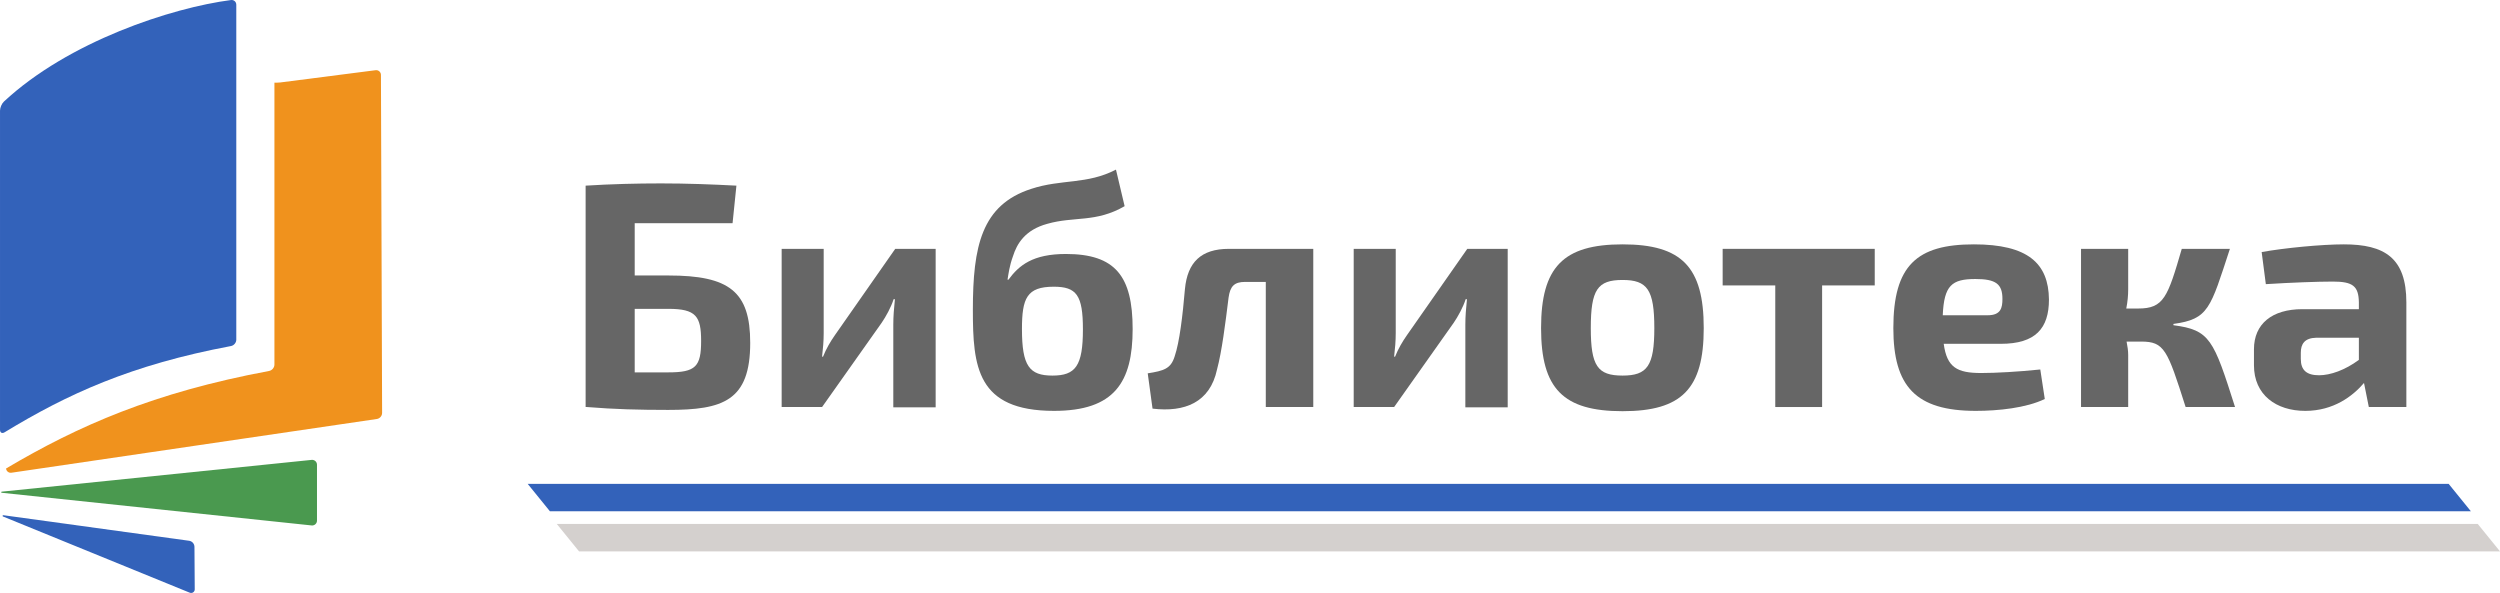
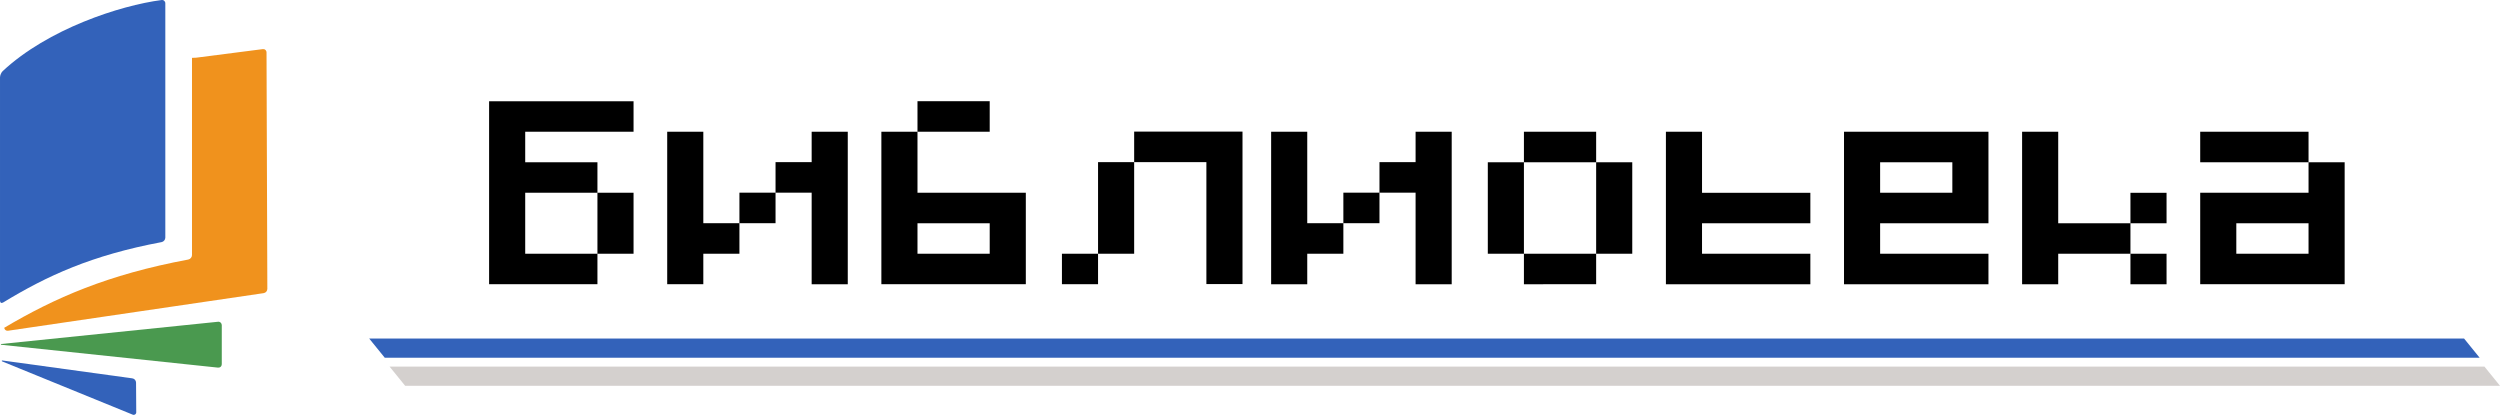
- <svg xmlns="http://www.w3.org/2000/svg" height="157.714" viewBox="0 -0.001 465.451 110.4" width="664.93" version="1.1" id="svg22">
-   <defs id="defs26" />
-   <g stroke-linecap="round" id="g16" style="display:inline">
-     <path d="M 0.724,18.914 C 12.752,7.712 31.94,1.446 43,0.007 c 0.548,-0.071 0.993,0.33 0.993,0.882 v 62.353 c 0,0.552 -0.44,1.08 -0.984,1.182 -18.643,3.5 -30.502,8.97 -42.155,16.06 -0.472,0.287 -0.853,0.074 -0.853,-0.478 V 20.603 c 0,-0.552 0.32,-1.313 0.724,-1.69 z" fill="#3362ba" id="path6" />
-     <path d="m 51.092,15.394 v 52.487 c 0,0.552 -0.44,1.08 -0.982,1.181 -21.49,4.013 -35.533,10.2 -48.98,18.159 a 0.868,0.868 0 0 0 0.966,0.796 l 68.059,-10.01 c 0.567,-0.083 0.987,-0.57 0.986,-1.144 L 70.924,13.943 A 0.882,0.882 0 0 0 69.928,13.07 l -17.74,2.281 c -0.364,0.033 -0.73,0.047 -1.096,0.043 z" fill="#ef8b0f" fill-opacity="0.941" id="path8" />
-     <path d="M 58.023,97.826 0.318,91.744 a 0.104,0.104 0 0 1 0,-0.207 l 57.705,-5.916 a 0.903,0.903 0 0 1 0.994,0.898 v 10.412 a 0.9,0.9 0 0 1 -0.994,0.895 z" fill="#4a994f" id="path10" />
-     <path d="M 35.336,110.35 0.554,96.16 a 0.126,0.126 0 0 1 0.065,-0.241 l 34.588,4.76 a 1.155,1.155 0 0 1 0.997,1.136 l 0.052,7.912 a 0.667,0.667 0 0 1 -0.92,0.622 z M 98.245,90.087 h 357.647 l 4.14,5.104 H 102.385 Z" fill="#3362ba" id="path12" />
-     <path d="m 103.665,97.551 h 357.647 l 4.139,5.104 H 107.805 Z" fill="#d4d0ce" id="path14" />
-   </g>
-   <g fill="#666666" stroke-width="2.5" id="g20" style="display:inline">
-     <g aria-label="Библиотека" id="text309" style="font-size:59.733px;line-height:1.25;font-family:'Exo 2.0';-inkscape-font-specification:'Exo 2.0, ';stroke-width:0.7">
-       <path d="m 118.17,51.288 v -9.737 h 18.219 l 0.717,-6.989 C 132.506,34.324 127.906,34.145 123.068,34.145 c -4.54,0 -9.259,0.119 -14.037,0.418 v 41.216 h 0.239 c 5.077,0.418 9.737,0.538 15.113,0.538 10.214,0 15.292,-1.673 15.292,-12.484 0,-9.557 -3.883,-12.544 -15.232,-12.544 z m 0,18.039 V 57.5 h 6.272 c 5.137,0 6.093,1.374 6.093,5.973 0,4.779 -1.015,5.854 -6.093,5.854 z" id="path429" />
-       <path d="M 174.2,75.838 V 46.33 h -7.526 l -11.23,16.068 c -0.836,1.195 -1.613,2.509 -2.21,4.002 h -0.179 c 0.179,-1.613 0.299,-2.867 0.299,-4.361 V 46.33 h -7.825 v 29.449 h 7.526 l 11.11,-15.71 c 0.777,-1.135 1.732,-2.867 2.21,-4.361 h 0.239 c -0.179,1.792 -0.299,3.166 -0.299,4.719 v 15.411 z" id="path431" />
-       <path d="m 207.77,31.576 c -5.376,2.807 -10.155,1.732 -15.77,3.584 -9.259,2.987 -10.871,10.692 -10.871,22.519 0,10.573 0.717,18.816 15.113,18.816 11.23,0 14.635,-5.316 14.635,-15.232 0,-9.856 -3.226,-13.978 -12.425,-13.978 -6.153,0 -8.721,2.091 -10.692,4.779 h -0.179 c 0.179,-1.075 0.358,-2.569 1.015,-4.361 0.717,-2.27 2.21,-4.898 6.391,-6.033 5.018,-1.434 9.02,-0.179 14.396,-3.285 z m -11.588,21.803 c 4.241,0 5.436,1.553 5.436,7.945 0,6.81 -1.374,8.602 -5.675,8.602 -4.301,0 -5.675,-1.792 -5.675,-8.661 0,-5.734 0.896,-7.885 5.914,-7.885 z" id="path433" />
-       <path d="M 244.506,46.33 H 228.796 c -5.197,0 -7.706,2.509 -8.183,7.467 -0.418,4.958 -1.015,9.916 -1.911,12.544 -0.717,2.33 -2.031,2.688 -5.018,3.166 l 0.896,6.571 c 5.973,0.717 10.692,-1.135 12.006,-7.287 0.896,-3.345 1.553,-8.542 2.15,-13.38 0.299,-2.15 1.075,-2.927 3.106,-2.927 h 3.823 v 23.296 h 8.841 z" id="path435" />
-       <path d="M 280.704,75.838 V 46.33 h -7.526 l -11.23,16.068 c -0.836,1.195 -1.613,2.509 -2.21,4.002 h -0.179 c 0.179,-1.613 0.299,-2.867 0.299,-4.361 V 46.33 h -7.825 v 29.449 h 7.526 l 11.11,-15.71 c 0.777,-1.135 1.732,-2.867 2.21,-4.361 h 0.239 c -0.179,1.792 -0.299,3.166 -0.299,4.719 v 15.411 z" id="path437" />
-       <path d="m 302.089,45.494 c -11.051,0 -15.172,4.241 -15.172,15.59 0,11.29 4.122,15.471 15.172,15.471 11.051,0 15.113,-4.181 15.113,-15.471 0,-11.349 -4.062,-15.59 -15.113,-15.59 z m 0,6.63 c 4.599,0 5.914,1.792 5.914,8.96 0,7.049 -1.314,8.841 -5.914,8.841 -4.659,0 -5.914,-1.792 -5.914,-8.841 0,-7.168 1.254,-8.96 5.914,-8.96 z" id="path439" />
-       <path d="m 349.039,53.14 v -6.81 h -28.314 v 6.81 h 9.796 v 22.639 h 8.721 V 53.14 Z" id="path441" />
-       <path d="m 372.515,64.011 c 6.451,0 8.96,-2.867 8.96,-8.243 -0.06,-6.75 -3.942,-10.274 -13.978,-10.274 -10.633,0 -14.993,3.942 -14.993,15.59 0,10.871 4.181,15.411 15.351,15.411 4.181,0 9.378,-0.538 12.843,-2.21 l -0.836,-5.495 c -4.002,0.418 -8.303,0.657 -10.991,0.657 -4.48,0 -6.391,-1.015 -6.989,-5.436 z m -10.812,-5.316 c 0.239,-5.555 1.673,-6.75 6.093,-6.75 3.823,0 5.018,0.956 5.018,3.703 0,1.673 -0.299,3.046 -2.748,3.046 z" id="path443" />
-       <path d="m 404.651,60.308 c 6.571,-0.896 6.869,-2.867 10.513,-13.978 h -8.96 c -2.628,9.02 -3.345,11.11 -8.124,11.11 h -2.21 c 0.239,-1.195 0.358,-2.389 0.358,-3.584 v -7.526 h -8.781 v 29.449 h 8.781 v -9.677 c 0,-0.777 -0.119,-1.613 -0.299,-2.509 h 2.688 c 4.361,0 4.898,1.493 8.303,12.186 h 9.199 c -4.002,-12.604 -4.659,-14.336 -11.469,-15.232 z" id="path445" />
-       <path d="m 421.854,52.901 c 4.779,-0.299 9.677,-0.478 12.484,-0.478 3.703,0 4.779,0.836 4.838,3.823 v 1.314 H 428.664 c -5.675,0 -9.02,2.748 -9.02,7.467 v 2.987 c 0,5.495 4.122,8.482 9.557,8.482 5.257,0 8.841,-2.748 10.931,-5.197 l 0.896,4.48 h 6.989 V 56.306 c 0,-8.303 -4.062,-10.812 -11.648,-10.812 -4.062,0 -10.991,0.657 -15.292,1.434 z m 6.511,12.783 c 0,-1.673 0.717,-2.748 2.867,-2.807 h 7.945 v 4.122 c -2.569,1.911 -5.316,2.867 -7.407,2.867 -2.33,0 -3.405,-0.956 -3.405,-3.046 z" id="path447" />
-     </g>
+ <svg xmlns="http://www.w3.org/2000/svg" height="157.715" viewBox="0 -0.001 665.264 110.401" width="950.377" version="1.1" id="svg6">
+   <defs id="defs6" />
+   <g stroke-linecap="round" id="g5" transform="translate(-0.00156797,1.5216076e-4)">
+     <path d="M 0.724,18.914 C 12.752,7.712 31.94,1.446 43,0.007 c 0.548,-0.071 0.993,0.33 0.993,0.882 v 62.353 c 0,0.552 -0.44,1.08 -0.984,1.182 -18.643,3.5 -30.502,8.97 -42.155,16.06 -0.472,0.287 -0.853,0.074 -0.853,-0.478 V 20.603 c 0,-0.552 0.32,-1.313 0.724,-1.69 z" fill="#3362ba" id="path1" />
+     <path d="m 51.092,15.394 v 52.487 c 0,0.552 -0.44,1.08 -0.982,1.181 -21.49,4.013 -35.533,10.2 -48.98,18.159 a 0.868,0.868 0 0 0 0.966,0.796 l 68.059,-10.01 c 0.567,-0.083 0.987,-0.57 0.986,-1.144 L 70.924,13.943 A 0.882,0.882 0 0 0 69.928,13.07 l -17.74,2.281 c -0.364,0.033 -0.73,0.047 -1.096,0.043 z" fill="#ef8b0f" fill-opacity="0.941" id="path2" />
+     <path d="M 58.023,97.826 0.318,91.744 a 0.104,0.104 0 0 1 0,-0.207 l 57.705,-5.916 a 0.903,0.903 0 0 1 0.994,0.898 v 10.412 a 0.9,0.9 0 0 1 -0.994,0.895 z" fill="#4a994f" id="path3" />
+     <path d="m 0.619,95.92 c -0.145,-0.018 -0.2,0.183 -0.066,0.241 L 35.336,110.35 v -0.001 c 0.441,0.181 0.924,-0.146 0.92,-0.622 l -0.052,-7.912 c -0.004,-0.574 -0.428,-1.058 -0.997,-1.136 z" style="fill:#3362ba" id="path7" />
+     <path d="m 98.245,90.087 4.14,5.104 h 557.463 l -4.141,-5.104 z" style="fill:#3362ba" id="path6" />
+     <path d="m 103.665,97.551 h 557.463 l 4.138,5.104 H 107.805 Z" fill="#d4d0ce" id="path5" />
+     <path id="path38" style="baseline-shift:baseline;display:inline;overflow:visible;vector-effect:none;fill:#000000;enable-background:accumulate;stop-color:#000000" d="m 244.147,26.936 v 8.122 h 19.219 v -8.122 z m 0,8.122 h -9.61 v 40.577 h 38.439 v -24.34 h -28.829 z m -113.995,-8.113 v 48.69 l 28.829,-0.001 v -8.113 h -19.22 v -16.226 h 19.22 v -8.114 h -19.22 v -8.122 h 19.22 9.61 v -8.113 z m 28.829,24.35 v 16.226 h 9.61 v -16.226 z m 142.825,-16.275 10e-4,8.124 h 9.609 v -8.124 z m 9.61,0 0.001,8.124 h 9.609 v 32.453 h 9.61 v -40.577 h -9.61 z m -133.87,0.038 v 40.577 h 9.61 v -8.124 h 9.61 v -8.122 h -9.61 v -24.331 z m 19.22,24.331 h 9.61 v -8.122 h -9.61 z m 9.61,-8.122 h 9.61 v 24.369 h 9.61 v -40.577 h -9.61 v 8.084 h -9.61 z m 131.881,-16.208 v 40.577 h 9.61 v -8.124 h 9.61 v -8.122 h -9.61 v -24.331 z m 19.22,24.331 h 9.61 v -8.122 h -9.61 z m 9.61,-8.122 h 9.61 v 24.369 h 9.61 v -40.577 h -9.61 v 8.084 h -9.61 z m 38.437,-16.208 v 8.122 h 19.22 v -8.122 z m 19.22,8.122 v 24.34 h 9.61 v -24.34 z m 0,24.34 h -19.22 v 8.114 l 19.22,-0.001 z m -19.22,0 v -24.34 h -9.61 v 24.34 z m 37.785,-32.463 v 40.577 h 38.439 v -8.114 h -28.83 v -8.113 h 28.829 v -8.113 h -28.827 v -16.237 z m 47.392,0 v 40.577 h 38.439 v -8.114 h -28.829 v -8.113 h 28.829 v -24.35 z m 47.392,0 v 40.577 h 9.61 v -8.114 h 19.22 v -8.113 h -19.22 v -24.35 z m 28.83,24.35 h 9.61 v -8.113 h -9.61 z m 0,8.113 v 8.114 h 9.61 v -8.114 z m 18.564,-32.463 v 8.122 h 28.83 v -8.122 z m 28.83,8.122 v 8.114 h -28.83 v 24.34 h 38.44 l 1.4e-4,-32.454 z m -322.121,-0.037 v 8.122 8.122 8.124 h 9.61 v -8.124 -8.122 -8.122 z m 0,24.369 h -9.61 v 8.122 h 9.61 z m 208.115,-24.332 h 19.219 v 8.114 h -19.219 z m -256.164,16.227 h 19.22 v 8.113 h -19.22 z m 350.949,0 h 19.22 v 8.113 h -19.22 z" transform="translate(0.00156339,-1.5216002e-4)" />
  </g>
</svg>
